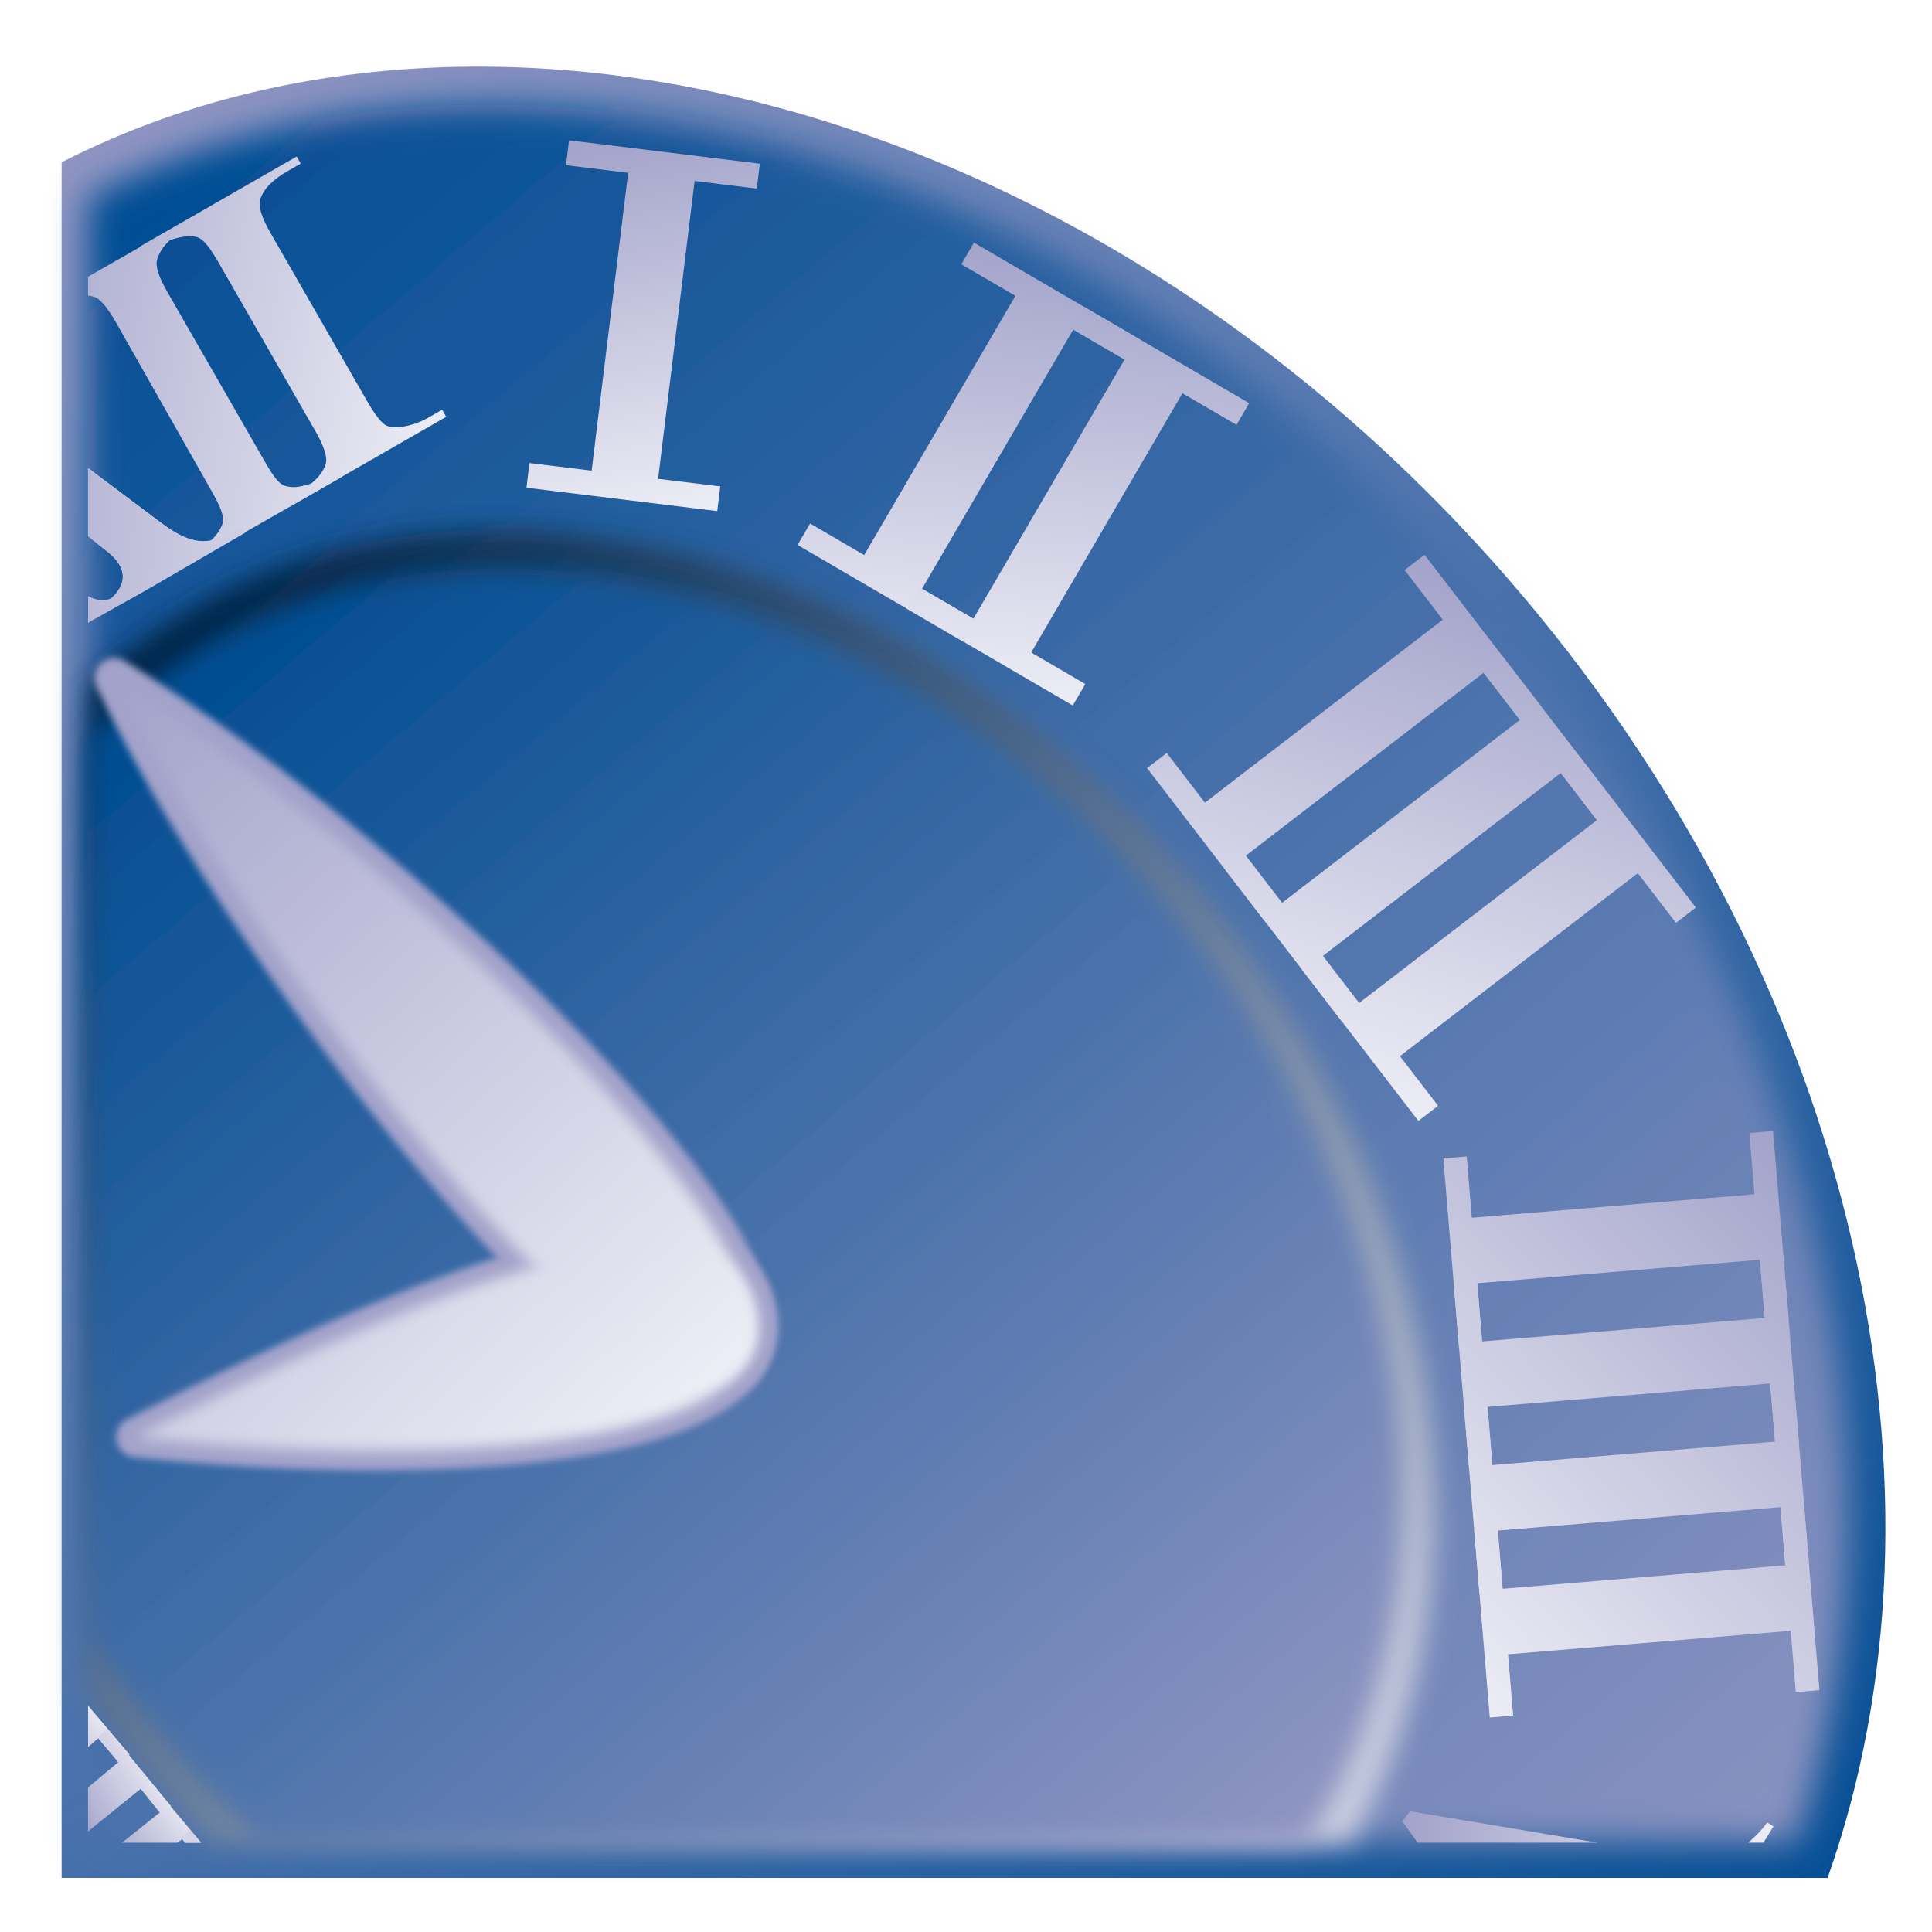
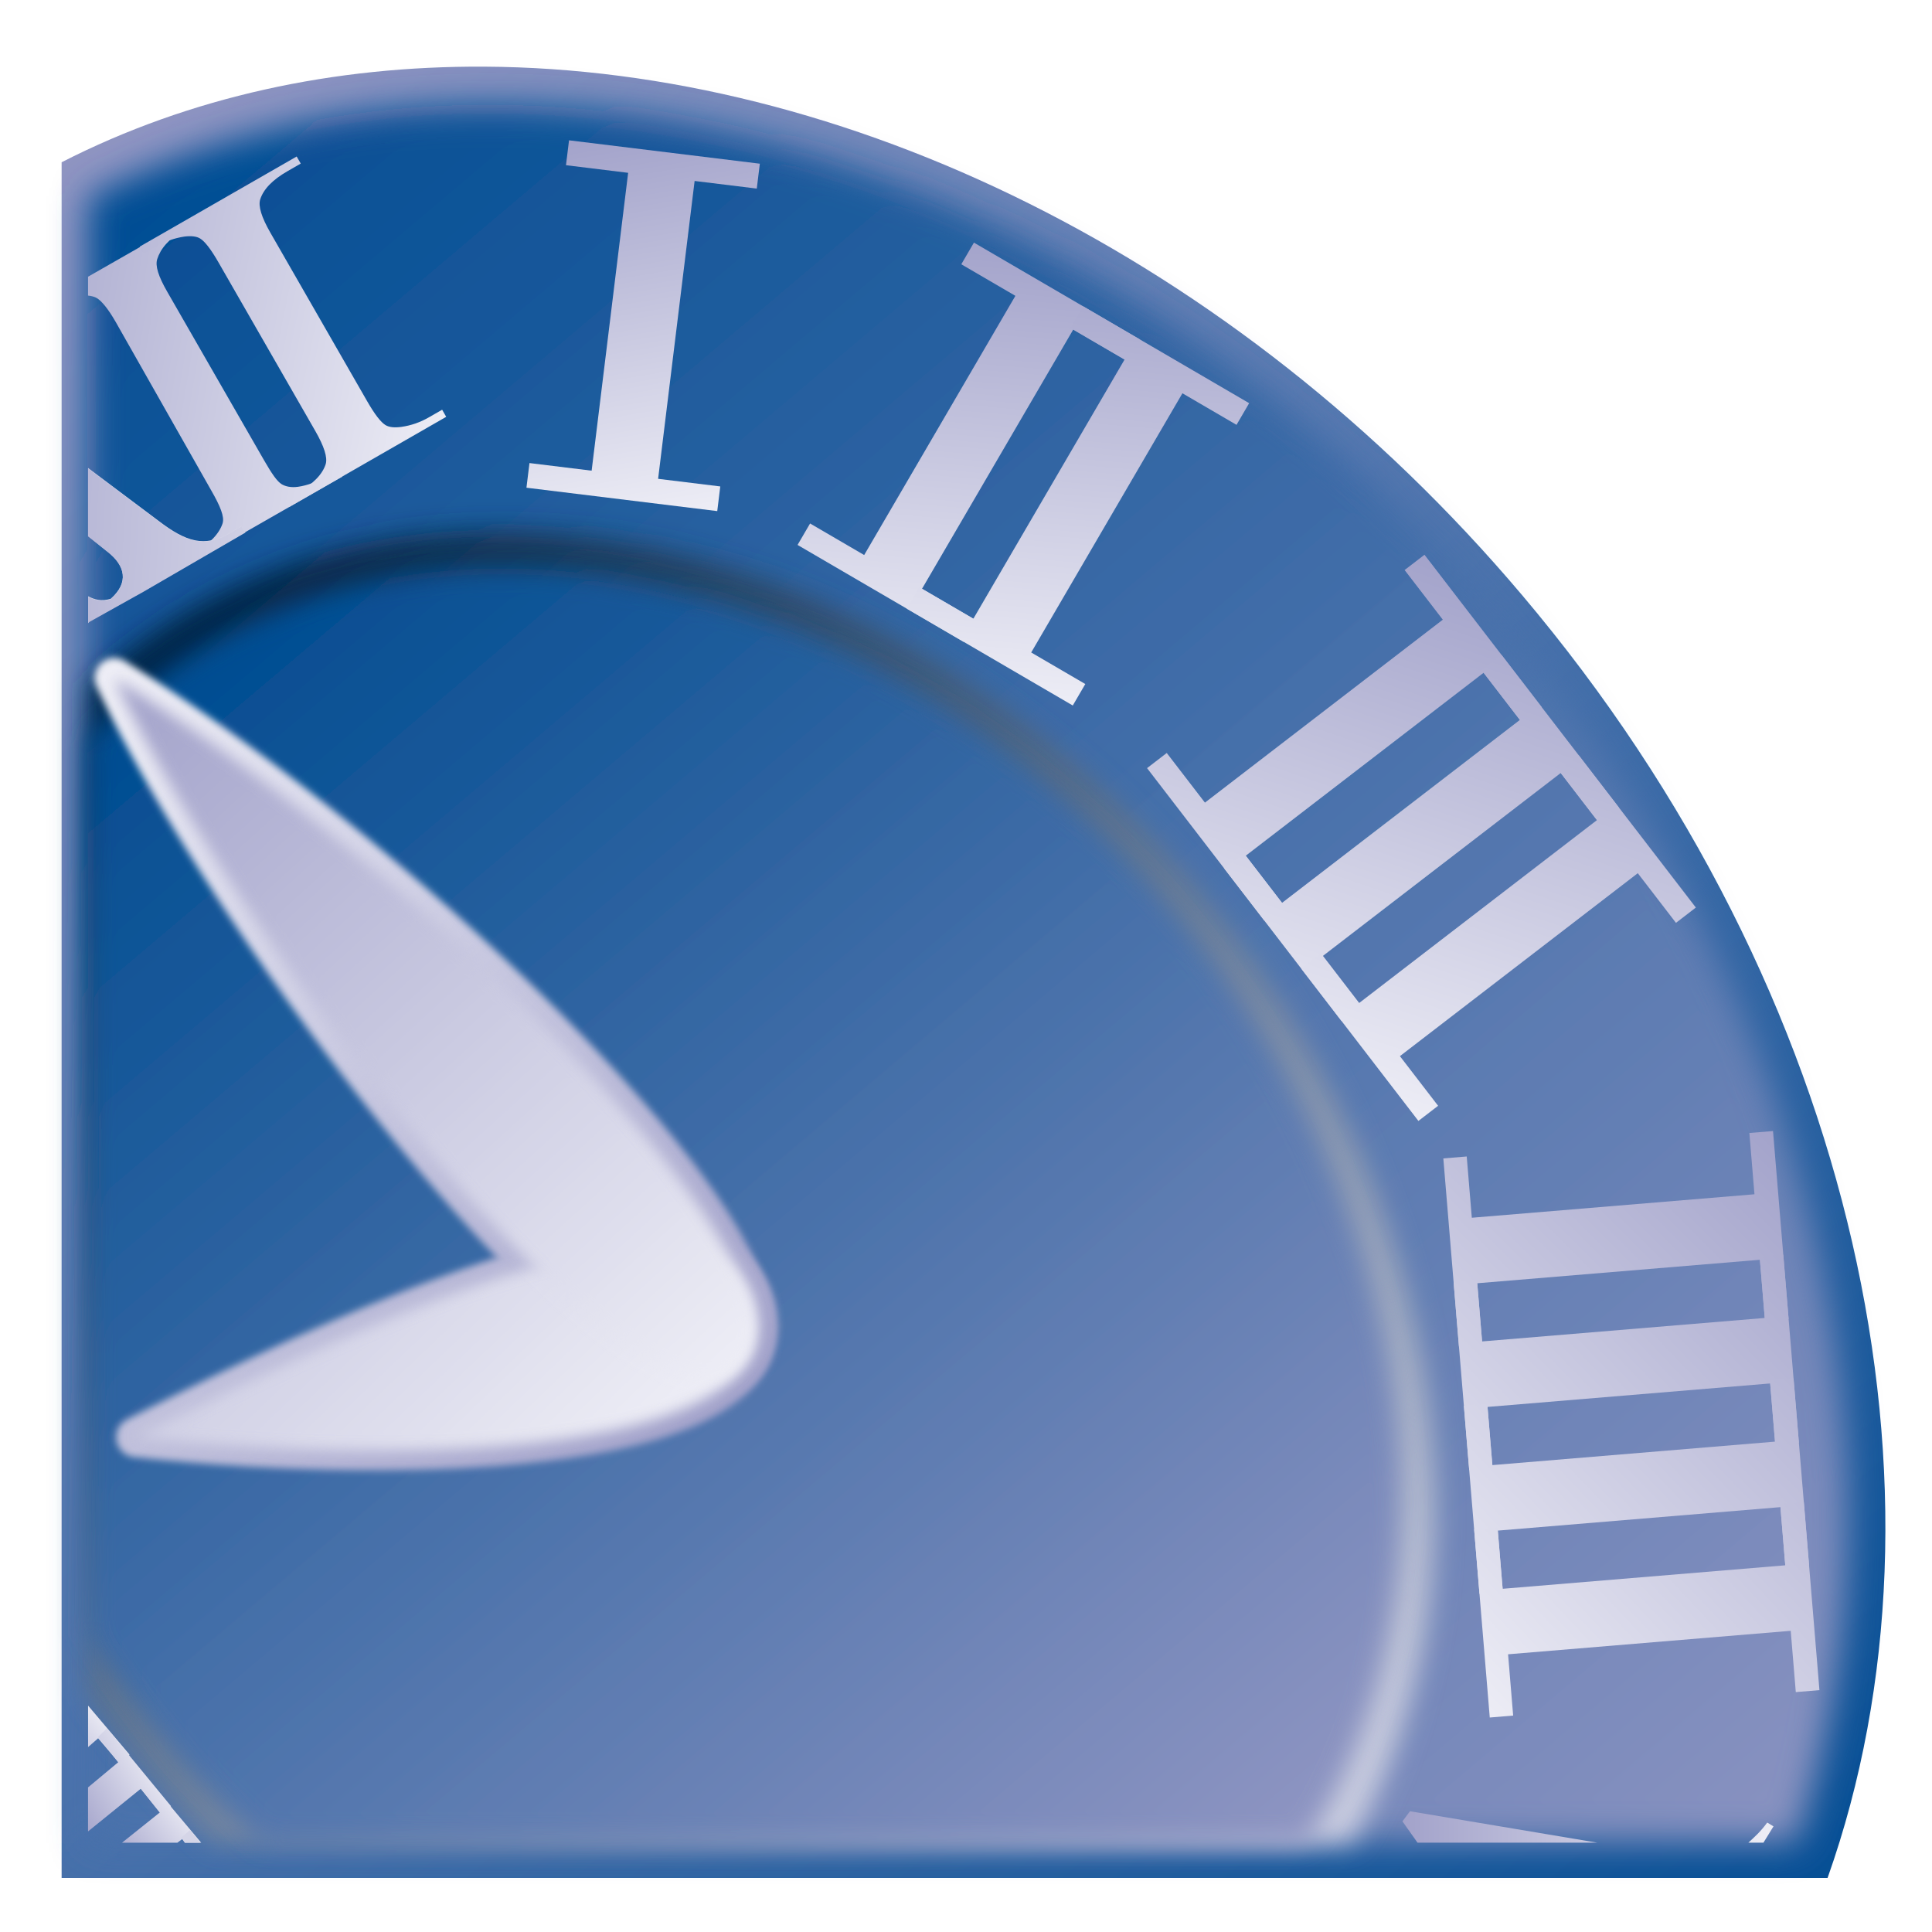
<svg xmlns="http://www.w3.org/2000/svg" xmlns:ns1="http://www.openswatchbook.org/uri/2009/osb" xmlns:xlink="http://www.w3.org/1999/xlink" width="48" height="48" id="svg2" version="1.1">
  <defs id="defs4">
    <linearGradient id="linearGradient5129">
      <stop style="stop-color:#a2a2ca;stop-opacity:1;" offset="0" id="stop5131" />
      <stop style="stop-color:#eeeef6;stop-opacity:1;" offset="1" id="stop5133" />
    </linearGradient>
    <linearGradient id="linearGradient3824" ns1:paint="solid">
      <stop style="stop-color:#000000;stop-opacity:1;" offset="0" id="stop3826" />
    </linearGradient>
    <linearGradient id="linearGradient3273">
      <stop id="stop3275" offset="0" style="stop-color:#002447;stop-opacity:1;" />
      <stop id="stop3277" offset="1" style="stop-color:#d1d3e6;stop-opacity:1;" />
    </linearGradient>
    <linearGradient id="linearGradient3261">
      <stop style="stop-color:#004c91;stop-opacity:1;" offset="0" id="stop3263" />
      <stop style="stop-color:#9196c3;stop-opacity:1;" offset="1" id="stop3265" />
    </linearGradient>
    <linearGradient id="linearGradient3255">
      <stop id="stop3257" offset="0" style="stop-color:#9196c3;stop-opacity:1;" />
      <stop id="stop3259" offset="1" style="stop-color:#004c93;stop-opacity:1;" />
    </linearGradient>
    <linearGradient id="linearGradient3243">
      <stop style="stop-color:#004c93;stop-opacity:1;" offset="0" id="stop3245" />
      <stop style="stop-color:#9196c3;stop-opacity:1;" offset="1" id="stop3247" />
    </linearGradient>
    <linearGradient xlink:href="#linearGradient3255" id="linearGradient4186" gradientUnits="userSpaceOnUse" gradientTransform="matrix(0.5968745,0.705546,-0.705546,0.5968745,29.79525,4.8951)" x1="-21.031" y1="27.771" x2="48.566" y2="27.771" />
    <linearGradient xlink:href="#linearGradient3243" id="linearGradient4209" gradientUnits="userSpaceOnUse" gradientTransform="matrix(0.5771413,0.68222,-0.68222,0.5771413,29.41914,5.7642)" x1="-21.031" y1="27.771" x2="48.566" y2="27.771" />
    <linearGradient xlink:href="#linearGradient3261" id="linearGradient4214" gradientUnits="userSpaceOnUse" gradientTransform="matrix(0.3811476,0.4505421,-0.4505421,0.3811476,23.89633,16.184)" x1="-21.031" y1="27.771" x2="48.566" y2="27.771" />
    <linearGradient xlink:href="#linearGradient3273" id="linearGradient4217" gradientUnits="userSpaceOnUse" gradientTransform="matrix(0.3996964,0.472468,-0.472468,0.3996964,24.24986,15.3669)" x1="-21.031" y1="27.771" x2="48.566" y2="27.771" />
    <linearGradient y2="27.771" x2="48.566" y1="27.771" x1="-21.031" gradientUnits="userSpaceOnUse" id="linearGradient3271" xlink:href="#linearGradient3261-6" />
    <linearGradient gradientUnits="userSpaceOnUse" y2="27.771" x2="48.566" y1="27.771" x1="-21.031" id="linearGradient3267" xlink:href="#linearGradient3273-9" />
    <linearGradient y2="27.771" x2="48.566" y1="27.771" x1="-21.031" gradientUnits="userSpaceOnUse" id="linearGradient3253" xlink:href="#linearGradient3255-8" />
    <linearGradient gradientUnits="userSpaceOnUse" y2="27.771" x2="48.566" y1="27.771" x1="-21.031" id="linearGradient3249" xlink:href="#linearGradient3243-0" />
    <linearGradient id="linearGradient3243-0">
      <stop id="stop3245-5" offset="0" style="stop-color:#004c93;stop-opacity:1;" />
      <stop id="stop3247-3" offset="1" style="stop-color:#9196c3;stop-opacity:1;" />
    </linearGradient>
    <linearGradient id="linearGradient3255-8">
      <stop style="stop-color:#9196c3;stop-opacity:1;" offset="0" id="stop3257-9" />
      <stop style="stop-color:#004c93;stop-opacity:1;" offset="1" id="stop3259-2" />
    </linearGradient>
    <linearGradient id="linearGradient3261-6">
      <stop id="stop3263-4" offset="0" style="stop-color:#004c91;stop-opacity:1;" />
      <stop id="stop3265-0" offset="1" style="stop-color:#9196c3;stop-opacity:1;" />
    </linearGradient>
    <linearGradient id="linearGradient3273-9">
      <stop style="stop-color:#002447;stop-opacity:1;" offset="0" id="stop3275-3" />
      <stop style="stop-color:#d1d3e6;stop-opacity:1;" offset="1" id="stop3277-7" />
    </linearGradient>
    <linearGradient ns1:paint="solid" id="linearGradient3824-0">
      <stop id="stop3826-1" offset="0" style="stop-color:#000000;stop-opacity:1;" />
    </linearGradient>
    <linearGradient xlink:href="#linearGradient5129" id="linearGradient5135" x1="2.574" y1="1021.173" x2="18.433" y2="1038.571" gradientUnits="userSpaceOnUse" />
    <linearGradient xlink:href="#linearGradient5129" id="linearGradient5137" x1="2.471" y1="1021.092" x2="18.725" y2="1038.133" gradientUnits="userSpaceOnUse" />
    <linearGradient xlink:href="#linearGradient5129" id="linearGradient5139" x1="-1.649" y1="1014.264" x2="11.447" y2="1015.067" gradientUnits="userSpaceOnUse" />
    <linearGradient xlink:href="#linearGradient5129" id="linearGradient5141" x1="-1.024" y1="8.38" x2="11.177" y2="10.433" gradientUnits="userSpaceOnUse" />
    <linearGradient xlink:href="#linearGradient5129" id="linearGradient5143" x1="-0.898" y1="1012.336" x2="11.265" y2="1014.835" gradientUnits="userSpaceOnUse" />
    <linearGradient xlink:href="#linearGradient5129" id="linearGradient5145" x1="114.984" y1="1184.338" x2="119.311" y2="1194.734" gradientUnits="userSpaceOnUse" />
    <linearGradient xlink:href="#linearGradient5129" id="linearGradient5147" x1="446.654" y1="1020.445" x2="453.584" y2="1030.803" gradientUnits="userSpaceOnUse" />
    <linearGradient xlink:href="#linearGradient5129" id="linearGradient5149" x1="446.746" y1="1020.582" x2="453.714" y2="1031.032" gradientUnits="userSpaceOnUse" />
    <linearGradient xlink:href="#linearGradient5129" id="linearGradient5151" x1="698.476" y1="702.873" x2="708.132" y2="713.234" gradientUnits="userSpaceOnUse" />
    <linearGradient xlink:href="#linearGradient5129" id="linearGradient5153" x1="698.432" y1="702.764" x2="708.088" y2="713.125" gradientUnits="userSpaceOnUse" />
    <linearGradient xlink:href="#linearGradient5129" id="linearGradient5155" x1="698.356" y1="702.887" x2="708.177" y2="713.293" gradientUnits="userSpaceOnUse" />
    <linearGradient xlink:href="#linearGradient5129" id="linearGradient5157" x1="853.973" y1="50.285" x2="866.038" y2="60.044" gradientUnits="userSpaceOnUse" />
    <linearGradient xlink:href="#linearGradient5129" id="linearGradient5159" x1="853.902" y1="50.09" x2="865.942" y2="60.278" gradientUnits="userSpaceOnUse" />
    <linearGradient xlink:href="#linearGradient5129" id="linearGradient5167" x1="854.011" y1="50.197" x2="865.978" y2="60.376" gradientUnits="userSpaceOnUse" />
    <linearGradient xlink:href="#linearGradient5129" id="linearGradient5169" x1="853.939" y1="50.002" x2="866.041" y2="60.414" gradientUnits="userSpaceOnUse" />
    <linearGradient xlink:href="#linearGradient5129" id="linearGradient5171" x1="34.844" y1="45.391" x2="44.062" y2="45.391" gradientUnits="userSpaceOnUse" />
    <linearGradient xlink:href="#linearGradient5129" id="linearGradient5173" x1="2.009" y1="45.557" x2="4.25" y2="44.219" gradientUnits="userSpaceOnUse" />
    <linearGradient xlink:href="#linearGradient5129" id="linearGradient5175" x1="2.149" y1="45.518" x2="3.892" y2="43.998" gradientUnits="userSpaceOnUse" />
    <linearGradient xlink:href="#linearGradient5129" id="linearGradient5177" x1="2.223" y1="45.481" x2="4.057" y2="44.019" gradientUnits="userSpaceOnUse" />
    <filter id="filter5288">
      <feGaussianBlur stdDeviation="0.434" id="feGaussianBlur5290" />
    </filter>
    <filter id="filter5292">
      <feGaussianBlur stdDeviation="0.33" id="feGaussianBlur5294" />
    </filter>
    <filter id="filter5300">
      <feGaussianBlur stdDeviation="0.321" id="feGaussianBlur5302" />
    </filter>
    <filter id="filter3898">
      <feGaussianBlur stdDeviation="0.093" id="feGaussianBlur3900" />
    </filter>
    <filter id="filter3902">
      <feGaussianBlur stdDeviation="0.093" id="feGaussianBlur3904" />
    </filter>
    <filter id="filter3906">
      <feGaussianBlur stdDeviation="0.176" id="feGaussianBlur3908" />
    </filter>
    <filter id="filter3910">
      <feGaussianBlur stdDeviation="0.176" id="feGaussianBlur3912" />
    </filter>
+     <linearGradient xlink:href="#linearGradient5129" id="linearGradient3138" x1="18.273" y1="1038.121" x2="2.657" y2="1020.991" gradientUnits="userSpaceOnUse" />
+     <linearGradient xlink:href="#linearGradient5129" id="linearGradient3140" x1="18.903" y1="1038.487" x2="2.598" y2="1020.822" gradientUnits="userSpaceOnUse" />
  </defs>
  <g id="layer1" transform="translate(0,-1004.362)" style="display:inline">
    <g transform="matrix(1.406251,0,0,0.6652546,1.32632,33.52072)" style="font-size:13.131px;font-style:normal;font-variant:normal;font-weight:normal;font-stretch:normal;line-height:125%;letter-spacing:0px;word-spacing:0px;fill:#004c93;fill-opacity:1;stroke:none;font-family:Palatino Linotype;-inkscape-font-specification:Palatino Linotype" id="text3783-7" />
    <path style="fill:url(#linearGradient4186);fill-opacity:1;stroke:none" d="m 12.031,1.656 c -3.728,-0.02 -7.309,0.744 -10.5,2.375 l 0,42.625 43.875,0 C 48.783,37.13 46.185,24.678 37.812,14.781 30.643,6.306 20.924,1.703 12.031,1.656 z" transform="translate(0,1004.362)" id="path3251" />
    <path style="fill:url(#linearGradient4209);fill-opacity:1;stroke:none;filter:url(#filter5288)" d="M 12.25,2.625 C 8.675,2.606 5.254,3.355 2.188,4.906 l 0,40.875 42.438,0 C 47.706,36.615 45.179,24.759 37.188,15.312 30.255,7.118 20.848,2.671 12.25,2.625 z" transform="translate(0,1004.362)" id="path2989" />
    <path style="fill:url(#linearGradient4217);fill-opacity:1;stroke:none;filter:url(#filter5292)" d="M 12.375,13.188 C 8.802,13.169 5.409,14.255 2.719,16.531 2.539,16.683 2.357,16.841 2.188,17 l 0,25.062 c 0.454,0.642 0.948,1.29 1.469,1.906 0.539,0.638 1.108,1.241 1.688,1.812 l 28.219,0 C 37.355,39.216 35.986,29.488 29.625,21.969 24.824,16.294 18.33,13.219 12.375,13.188 z" transform="translate(0,1004.362)" id="path3005" />
    <path style="fill:url(#linearGradient4214);fill-opacity:1;stroke:none;filter:url(#filter5300)" d="m 12.562,14.125 c -3.407,-0.018 -6.622,0.986 -9.188,3.156 -0.416,0.352 -0.825,0.731 -1.188,1.125 l 0,22.219 c 0.613,0.961 1.298,1.908 2.062,2.812 0.719,0.85 1.491,1.617 2.281,2.344 l 25.906,0 C 36.496,39.526 35.293,29.902 29.031,22.5 24.453,17.088 18.241,14.155 12.562,14.125 z" transform="translate(0,1004.362)" id="path3269" />
    <path id="path4467" d="" />
    <g id="g4084-6" transform="matrix(0.5896712,0.7666829,-0.7666829,0.5896712,753.0412,443.3679)" />
    <g transform="matrix(1.406251,0,0,0.6652546,63.78176,6.78505)" style="font-size:13.131px;font-style:normal;font-variant:normal;font-weight:normal;font-stretch:normal;line-height:125%;letter-spacing:0px;word-spacing:0px;fill:#004c93;fill-opacity:1;stroke:none;font-family:Palatino Linotype;-inkscape-font-specification:Palatino Linotype" id="text3783-7-7" />
    <g id="g4084-6-1" transform="matrix(0.5896712,0.7666829,-0.7666829,0.5896712,815.4966,416.6322)" />
  </g>
  <g id="layer4" style="display:none">
    <g id="g4977" style="font-size:14.147px;font-style:normal;font-variant:normal;font-weight:normal;font-stretch:normal;line-height:125%;letter-spacing:0px;word-spacing:0px;fill:#a2a2ca;fill-opacity:1;stroke:none;display:inline;font-family:Serif;-inkscape-font-specification:Serif" transform="matrix(0.7230364,0.9400825,-0.6683668,0.5140544,0,-1004.362)">
      <path style="fill:#a2a2ca;fill-opacity:1" id="path5023" d="m 701.25,702.375 a 0.5,0.5 0 0 0 -0.406,0.5 l 0,0.75 a 0.5,0.5 0 0 0 0.5,0.5 l 0.812,0 0,7.844 -0.812,0 a 0.5,0.5 0 0 0 -0.5,0.5 l 0,0.719 a 0.5,0.5 0 0 0 0.5,0.5 l 4.031,0 a 0.5,0.5 0 0 0 0.5,-0.5 l 0,-0.719 a 0.5,0.5 0 0 0 -0.5,-0.5 l -0.812,0 0,-7.844 0.812,0 a 0.5,0.5 0 0 0 0.5,-0.5 l 0,-0.75 a 0.5,0.5 0 0 0 -0.5,-0.5 l -4.031,0 a 0.5,0.5 0 0 0 -0.094,0 z" />
    </g>
    <g id="g4973" style="font-size:14.147px;font-style:normal;font-variant:normal;font-weight:normal;font-stretch:normal;line-height:125%;letter-spacing:0px;word-spacing:0px;fill:#a2a2ca;fill-opacity:1;stroke:none;display:inline;font-family:Serif;-inkscape-font-specification:Serif" transform="matrix(0.7230364,0.9400825,-0.6683668,0.5140544,0,-1004.362)">
      <path style="fill:#a2a2ca;fill-opacity:1" id="path5021" d="m 698.594,702.375 a 0.5,0.5 0 0 0 -0.406,0.5 l 0,0.75 a 0.5,0.5 0 0 0 0.5,0.5 l 0.812,0 0,7.844 -0.812,0 a 0.5,0.5 0 0 0 -0.5,0.5 l 0,0.719 a 0.5,0.5 0 0 0 0.5,0.5 l 4.031,0 a 0.5,0.5 0 0 0 0.5,-0.5 l 0,-0.719 a 0.5,0.5 0 0 0 -0.5,-0.5 l -0.812,0 0,-7.844 0.812,0 a 0.5,0.5 0 0 0 0.5,-0.5 l 0,-0.75 a 0.5,0.5 0 0 0 -0.5,-0.5 l -4.031,0 a 0.5,0.5 0 0 0 -0.094,0 z" />
    </g>
    <g id="g4993" style="font-size:14.147px;font-style:normal;font-variant:normal;font-weight:normal;font-stretch:normal;line-height:125%;letter-spacing:0px;word-spacing:0px;fill:#a2a2ca;fill-opacity:1;stroke:none;display:inline;font-family:Serif;-inkscape-font-specification:Serif" transform="matrix(1.177167,0.1442701,-0.1025711,0.8369261,0,-1004.362)">
      <path style="fill:#a2a2ca;fill-opacity:1" id="path5015" d="m 115.125,1183.875 a 0.5,0.5 0 0 0 -0.406,0.5 l 0,0.719 a 0.5,0.5 0 0 0 0.5,0.5 l 0.812,0 0,7.844 -0.812,0 a 0.5,0.5 0 0 0 -0.5,0.5 l 0,0.75 a 0.5,0.5 0 0 0 0.5,0.5 l 4.031,0 a 0.5,0.5 0 0 0 0.5,-0.5 l 0,-0.75 a 0.5,0.5 0 0 0 -0.5,-0.5 l -0.812,0 0,-7.844 0.812,0 a 0.5,0.5 0 0 0 0.5,-0.5 l 0,-0.719 a 0.5,0.5 0 0 0 -0.5,-0.5 l -4.031,0 a 0.5,0.5 0 0 0 -0.094,0 z" />
    </g>
    <g id="g4985" style="font-size:14.147px;font-style:normal;font-variant:normal;font-weight:normal;font-stretch:normal;line-height:125%;letter-spacing:0px;word-spacing:0px;fill:#a2a2ca;fill-opacity:1;stroke:none;display:inline;font-family:Serif;-inkscape-font-specification:Serif" transform="matrix(1.024392,0.5976272,-0.4248927,0.7283079,0,-1004.362)">
      <path style="fill:#a2a2ca;fill-opacity:1" id="path5017" d="m 446.844,1020.062 a 0.5,0.5 0 0 0 -0.406,0.5 l 0,0.75 a 0.5,0.5 0 0 0 0.5,0.5 l 0.812,0 0,7.844 -0.812,0 a 0.5,0.5 0 0 0 -0.5,0.5 l 0,0.719 a 0.5,0.5 0 0 0 0.5,0.5 l 4.031,0 a 0.5,0.5 0 0 0 0.5,-0.5 l 0,-0.719 a 0.5,0.5 0 0 0 -0.5,-0.5 l -0.812,0 0,-7.844 0.812,0 a 0.5,0.5 0 0 0 0.5,-0.5 l 0,-0.75 a 0.5,0.5 0 0 0 -0.5,-0.5 l -4.031,0 a 0.5,0.5 0 0 0 -0.094,0 z" />
    </g>
    <path transform="translate(0,-1004.362)" d="m 2.125,1015.5 a 0.5,0.5 0 0 0 -0.438,0.5 l 0,1.688 a 0.5,0.5 0 0 0 0.188,0.375 l 0.469,0.375 a 0.5,0.5 0 0 0 0,0.031 c 0.167,0.128 0.217,0.204 0.219,0.219 5.887e-4,0.01 -0.058,0.048 -0.062,0.062 -0.021,-0 -0.049,0.024 -0.094,0 a 0.5,0.5 0 0 0 -0.719,0.438 l 0,0.656 a 0.5,0.5 0 0 0 0.781,0.406 0.5,0.5 0 0 0 0.062,-0.031 l 1.281,-0.719 2.531,-1.469 a 0.5,0.5 0 0 0 0.188,-0.687 L 6.438,1017.188 A 0.5,0.5 0 0 0 5.75,1017 l -0.312,0.188 c -0.233,0.134 -0.347,0.156 -0.5,0.125 -0.153,-0.031 -0.368,-0.162 -0.688,-0.406 L 2.5,1015.594 A 0.5,0.5 0 0 0 2.125,1015.5 z" id="path4949" style="font-size:15.832px;font-style:normal;font-variant:normal;font-weight:normal;font-stretch:normal;line-height:125%;letter-spacing:0px;word-spacing:0px;fill:#a2a2ca;fill-opacity:1;stroke:none;display:inline;font-family:Serif;-inkscape-font-specification:Serif" xlink:href="#path4019-6" />
    <path style="font-size:15.832px;font-style:normal;font-variant:normal;font-weight:normal;font-stretch:normal;line-height:125%;letter-spacing:0px;word-spacing:0px;fill:#a2a2ca;fill-opacity:1;stroke:none;display:inline;font-family:Serif;-inkscape-font-specification:Serif" id="path5011" d="M 4.719,4.875 A 0.5,0.5 0 0 0 4.562,4.938 l -2.625,1.5 a 0.5,0.5 0 0 0 -0.25,0.438 l 0,0.469 a 0.5,0.5 0 0 0 0.469,0.5 C 2.104,7.812 2.269,7.956 2.438,8.25 l 2.375,4.188 c 0.105,0.182 0.188,0.321 0.219,0.406 -0.032,0.084 -0.14,0.267 -0.438,0.438 L 4.25,13.469 a 0.5,0.5 0 0 0 -0.125,0.75 L 4.25,14.375 A 0.5,0.5 0 0 0 4.875,14.5 L 8.75,12.281 A 0.5,0.5 0 0 0 8.938,11.625 L 8.844,11.438 a 0.5,0.5 0 0 0 -0.688,-0.219 l -0.312,0.188 c -0.171,0.098 -0.344,0.165 -0.5,0.188 -0.078,0.011 -0.12,-0.016 -0.094,0 C 7.336,11.646 7.181,11.502 7,11.188 L 4.594,7 C 4.393,6.65 4.413,6.476 4.375,6.594 4.411,6.482 4.52,6.324 4.812,6.156 l 0.344,-0.188 a 0.5,0.5 0 0 0 0.188,-0.688 L 5.25,5.125 A 0.5,0.5 0 0 0 4.719,4.875 z" />
    <g id="g4957" style="font-size:13.627px;font-style:normal;font-variant:normal;font-weight:normal;font-stretch:normal;line-height:125%;letter-spacing:0px;word-spacing:0px;fill:#a2a2ca;fill-opacity:1;stroke:none;display:inline;font-family:Serif;-inkscape-font-specification:Serif" transform="matrix(0.1000382,1.20454,-0.8245055,0.06847596,0,-1004.362)">
      <path style="fill:#a2a2ca;fill-opacity:1" id="path5029" d="m 854.188,49.719 a 0.5,0.5 0 0 0 -0.406,0.5 l 0,0.719 a 0.5,0.5 0 0 0 0.5,0.5 l 0.781,0 0,7.531 -0.781,0 a 0.5,0.5 0 0 0 -0.5,0.5 l 0,0.688 a 0.5,0.5 0 0 0 0.5,0.5 l 3.875,0 a 0.5,0.5 0 0 0 0.5,-0.5 l 0,-0.688 a 0.5,0.5 0 0 0 -0.5,-0.5 l -0.75,0 0,-7.531 0.75,0 a 0.5,0.5 0 0 0 0.5,-0.5 l 0,-0.719 a 0.5,0.5 0 0 0 -0.5,-0.5 l -3.875,0 a 0.5,0.5 0 0 0 -0.094,0 z" />
    </g>
    <g id="g4981" style="font-size:14.147px;font-style:normal;font-variant:normal;font-weight:normal;font-stretch:normal;line-height:125%;letter-spacing:0px;word-spacing:0px;fill:#a2a2ca;fill-opacity:1;stroke:none;display:inline;font-family:Serif;-inkscape-font-specification:Serif" transform="matrix(0.7230364,0.9400825,-0.6683668,0.5140544,0,-1004.362)">
      <path style="fill:#a2a2ca;fill-opacity:1" id="path5025" d="m 703.875,702.375 a 0.5,0.5 0 0 0 -0.406,0.5 l 0,0.75 a 0.5,0.5 0 0 0 0.5,0.5 l 0.812,0 0,7.844 -0.812,0 a 0.5,0.5 0 0 0 -0.5,0.5 l 0,0.719 a 0.5,0.5 0 0 0 0.5,0.5 l 4.031,0 a 0.5,0.5 0 0 0 0.5,-0.5 l 0,-0.719 a 0.5,0.5 0 0 0 -0.5,-0.5 l -0.812,0 0,-7.844 0.812,0 a 0.5,0.5 0 0 0 0.5,-0.5 l 0,-0.75 a 0.5,0.5 0 0 0 -0.5,-0.5 l -4.031,0 a 0.5,0.5 0 0 0 -0.094,0 z" />
    </g>
    <g id="g4965" style="font-size:13.627px;font-style:normal;font-variant:normal;font-weight:normal;font-stretch:normal;line-height:125%;letter-spacing:0px;word-spacing:0px;fill:#a2a2ca;fill-opacity:1;stroke:none;display:inline;font-family:Serif;-inkscape-font-specification:Serif" transform="matrix(0.1000382,1.20454,-0.8245055,0.06847596,0,-1004.362)">
      <path style="fill:#a2a2ca;fill-opacity:1" id="path5031" d="m 859.281,49.719 a 0.5,0.5 0 0 0 -0.406,0.5 l 0,0.719 a 0.5,0.5 0 0 0 0.5,0.5 l 0.781,0 0,7.531 -0.781,0 a 0.5,0.5 0 0 0 -0.5,0.5 l 0,0.688 a 0.5,0.5 0 0 0 0.5,0.5 l 3.906,0 a 0.5,0.5 0 0 0 0.5,-0.5 l 0,-0.688 a 0.5,0.5 0 0 0 -0.5,-0.5 l -0.781,0 0,-7.531 0.781,0 a 0.5,0.5 0 0 0 0.5,-0.5 l 0,-0.719 a 0.5,0.5 0 0 0 -0.5,-0.5 l -3.906,0 a 0.5,0.5 0 0 0 -0.094,0 z" />
    </g>
    <g id="g4997" style="font-size:7.198px;font-style:normal;font-variant:normal;font-weight:normal;font-stretch:normal;line-height:125%;letter-spacing:0px;word-spacing:0px;fill:#a2a2ca;fill-opacity:1;stroke:none;display:inline;font-family:Serif;-inkscape-font-specification:Serif" transform="matrix(0.766502,0.9345582,-0.6397034,0.5246691,0,-1004.362)">
      <path style="fill:#a2a2ca;fill-opacity:1" id="path5047" d="m 2.062,41.875 a 0.5,0.5 0 0 0 -0.375,0.5 l 0,1.031 A 0.5,0.5 0 0 0 2.375,43.875 l 0.031,0 0.188,0.25 a 0.5,0.5 0 0 0 0.719,0.062 l 0.25,-0.219 a 0.5,0.5 0 0 0 0.031,-0.688 L 2.562,42.062 a 0.5,0.5 0 0 0 -0.5,-0.188 z" transform="matrix(0.5246691,-0.9345582,0.6397034,0.766502,642.494,769.8456)" />
    </g>
    <path style="font-size:7.198px;font-style:normal;font-variant:normal;font-weight:normal;font-stretch:normal;line-height:125%;letter-spacing:0px;word-spacing:0px;fill:#a2a2ca;fill-opacity:1;stroke:none;display:inline;font-family:Serif;-inkscape-font-specification:Serif" id="path5043" d="m 3.562,43.719 a 0.5,0.5 0 0 0 -0.188,0.125 l -0.219,0.188 a 0.5,0.5 0 0 0 -0.062,0.688 l 0.188,0.25 -0.562,0.438 a 0.5,0.5 0 0 0 0.312,0.875 l 1.375,0 a 0.5,0.5 0 0 0 0.062,0 0.5,0.5 0 0 0 0.031,0 0.5,0.5 0 0 0 0.094,0 l 0.406,0 a 0.5,0.5 0 0 0 0.375,-0.812 l -1.312,-1.562 a 0.5,0.5 0 0 0 -0.5,-0.188 z" />
    <g id="g4989" style="font-size:14.147px;font-style:normal;font-variant:normal;font-weight:normal;font-stretch:normal;line-height:125%;letter-spacing:0px;word-spacing:0px;fill:#a2a2ca;fill-opacity:1;stroke:none;display:inline;font-family:Serif;-inkscape-font-specification:Serif" transform="matrix(1.024392,0.5976272,-0.4248927,0.7283079,0,-1004.362)">
      <path style="fill:#a2a2ca;fill-opacity:1" id="path5019" d="m 449.5,1020.062 a 0.5,0.5 0 0 0 -0.406,0.5 l 0,0.75 a 0.5,0.5 0 0 0 0.5,0.5 l 0.812,0 0,7.844 -0.812,0 a 0.5,0.5 0 0 0 -0.5,0.5 l 0,0.719 a 0.5,0.5 0 0 0 0.5,0.5 l 4,0 a 0.5,0.5 0 0 0 0.5,-0.5 l 0,-0.719 a 0.5,0.5 0 0 0 -0.5,-0.5 l -0.812,0 0,-7.844 0.812,0 a 0.5,0.5 0 0 0 0.5,-0.5 l 0,-0.75 a 0.5,0.5 0 0 0 -0.5,-0.5 l -4,0 a 0.5,0.5 0 0 0 -0.094,0 z" />
    </g>
    <g id="g5001" style="font-size:7.198px;font-style:normal;font-variant:normal;font-weight:normal;font-stretch:normal;line-height:125%;letter-spacing:0px;word-spacing:0px;fill:#a2a2ca;fill-opacity:1;stroke:none;display:inline;font-family:Serif;-inkscape-font-specification:Serif" transform="matrix(0.766502,0.9345582,-0.6397034,0.5246691,0,-1004.362)">
      <path style="fill:#a2a2ca;fill-opacity:1" id="path5045" d="m 2.562,42.438 a 0.5,0.5 0 0 0 -0.25,0.156 L 2.094,42.812 A 0.5,0.5 0 0 0 2.062,43.469 l 0.188,0.25 -0.375,0.312 a 0.5,0.5 0 0 0 -0.188,0.375 l 0,1.094 A 0.5,0.5 0 0 0 2.5,45.875 l 0.938,-0.75 0.188,0.25 a 0.5,0.5 0 0 0 0.688,0.094 l 0.25,-0.188 A 0.5,0.5 0 0 0 4.625,44.562 L 3.031,42.625 A 0.5,0.5 0 0 0 2.562,42.438 z" transform="matrix(0.5246691,-0.9345582,0.6397034,0.766502,642.494,769.8456)" />
    </g>
    <path transform="translate(0,-1004.362)" style="font-size:15.832px;font-style:normal;font-variant:normal;font-weight:normal;font-stretch:normal;line-height:125%;letter-spacing:0px;word-spacing:0px;fill:#a2a2ca;fill-opacity:1;stroke:none;display:inline;font-family:Serif;-inkscape-font-specification:Serif" id="path5013" d="m 7.281,1007.75 a 0.5,0.5 0 0 0 -0.156,0.062 l -3.906,2.25 a 0.5,0.5 0 0 0 -0.188,0.688 l 0.094,0.156 a 0.5,0.5 0 0 0 0.688,0.188 l 0.344,-0.188 c 0.139,-0.08 0.29,-0.124 0.5,-0.156 0.145,-0.019 0.131,0.01 0.062,-0.031 -0.052,-0.031 0.112,0.112 0.281,0.406 l 2.406,4.188 c 0.193,0.336 0.18,0.568 0.219,0.438 -0.022,0.069 -0.143,0.219 -0.469,0.406 l -0.312,0.188 A 0.5,0.5 0 0 0 6.656,1017 l 0.094,0.188 a 0.5,0.5 0 0 0 0.688,0.219 l 3.906,-2.25 a 0.5,0.5 0 0 0 0.188,-0.656 l -0.094,-0.188 a 0.5,0.5 0 0 0 -0.688,-0.219 l -0.344,0.187 c -0.171,0.098 -0.344,0.165 -0.5,0.188 -0.143,0.02 -0.118,-0 -0.062,0.031 0.108,0.065 -0.106,-0.132 -0.281,-0.438 l -2.406,-4.156 c -0.195,-0.34 -0.175,-0.572 -0.219,-0.437 0.021,-0.065 0.148,-0.222 0.469,-0.406 l 0.312,-0.188 a 0.5,0.5 0 0 0 0.188,-0.656 L 7.812,1008.031 A 0.5,0.5 0 0 0 7.281,1007.75 z" />
    <path style="font-size:15.583px;font-style:normal;font-variant:normal;font-weight:normal;font-stretch:normal;line-height:125%;letter-spacing:0px;word-spacing:0px;fill:#a2a2ca;fill-opacity:1;stroke:none;display:inline;font-family:Serif;-inkscape-font-specification:Serif" id="path5035" d="M 34.906,44.5 A 0.5,0.5 0 0 0 34.625,44.688 l -0.188,0.25 a 0.5,0.5 0 0 0 0,0.594 l 0.375,0.531 a 0.5,0.5 0 0 0 0.406,0.219 l 4.469,0 a 0.502,0.502 0 0 0 0.094,-1 L 35.125,44.5 a 0.5,0.5 0 0 0 -0.219,0 z m 8.906,0.281 A 0.5,0.5 0 0 0 43.5,45 c -0.131,0.18 -0.259,0.27 -0.406,0.406 a 0.5,0.5 0 0 0 0.344,0.875 l 0.375,0 a 0.5,0.5 0 0 0 0.438,-0.25 L 44.5,45.625 a 0.5,0.5 0 0 0 -0.188,-0.688 l -0.156,-0.094 a 0.5,0.5 0 0 0 -0.344,-0.062 z" />
    <g id="g4969" style="font-size:13.627px;font-style:normal;font-variant:normal;font-weight:normal;font-stretch:normal;line-height:125%;letter-spacing:0px;word-spacing:0px;fill:#a2a2ca;fill-opacity:1;stroke:none;display:inline;font-family:Serif;-inkscape-font-specification:Serif" transform="matrix(0.1000382,1.20454,-0.8245055,0.06847596,0,-1004.362)">
      <path style="fill:#a2a2ca;fill-opacity:1" id="path5033" d="m 861.844,49.719 a 0.5,0.5 0 0 0 -0.406,0.5 l 0,0.719 a 0.5,0.5 0 0 0 0.5,0.5 l 0.781,0 0,7.531 -0.781,0 a 0.5,0.5 0 0 0 -0.5,0.5 l 0,0.688 a 0.5,0.5 0 0 0 0.5,0.5 l 3.875,0 a 0.5,0.5 0 0 0 0.5,-0.5 l 0,-0.688 a 0.5,0.5 0 0 0 -0.5,-0.5 l -0.75,0 0,-7.531 0.75,0 a 0.5,0.5 0 0 0 0.5,-0.5 l 0,-0.719 a 0.5,0.5 0 0 0 -0.5,-0.5 l -3.875,0 a 0.5,0.5 0 0 0 -0.094,0 z" />
    </g>
    <g id="g4961" style="font-size:13.627px;font-style:normal;font-variant:normal;font-weight:normal;font-stretch:normal;line-height:125%;letter-spacing:0px;word-spacing:0px;fill:#a2a2ca;fill-opacity:1;stroke:none;display:inline;font-family:Serif;-inkscape-font-specification:Serif" transform="matrix(0.1000382,1.20454,-0.8245055,0.06847596,0,-1004.362)">
      <path style="fill:#a2a2ca;fill-opacity:1" id="path5027" d="m 856.75,49.719 a 0.5,0.5 0 0 0 -0.406,0.5 l 0,0.719 a 0.5,0.5 0 0 0 0.5,0.5 l 0.75,0 0,7.531 -0.75,0 a 0.5,0.5 0 0 0 -0.5,0.5 l 0,0.688 a 0.5,0.5 0 0 0 0.5,0.5 l 3.875,0 a 0.5,0.5 0 0 0 0.5,-0.5 l 0,-0.688 a 0.5,0.5 0 0 0 -0.5,-0.5 l -0.781,0 0,-7.531 0.781,0 a 0.5,0.5 0 0 0 0.5,-0.5 l 0,-0.719 a 0.5,0.5 0 0 0 -0.5,-0.5 l -3.875,0 a 0.5,0.5 0 0 0 -0.094,0 z" />
    </g>
    <g id="g5007" style="font-size:7.198px;font-style:normal;font-variant:normal;font-weight:normal;font-stretch:normal;line-height:125%;letter-spacing:0px;word-spacing:0px;fill:#a2a2ca;fill-opacity:1;stroke:none;display:inline;font-family:Serif;-inkscape-font-specification:Serif" transform="matrix(0.766502,0.9345582,-0.6397034,0.5246691,0,-1004.362)">
      <path style="fill:#a2a2ca;fill-opacity:1" id="path5041" d="m 4.625,44.969 a 0.5,0.5 0 0 0 -0.219,0.125 l -0.219,0.188 a 0.5,0.5 0 0 0 -0.094,0.688 l 0.094,0.125 a 0.5,0.5 0 0 0 0.406,0.188 l 0.375,0 a 0.5,0.5 0 0 0 0.375,-0.812 l -0.25,-0.312 A 0.5,0.5 0 0 0 4.625,44.969 z" transform="matrix(0.5246691,-0.9345582,0.6397034,0.766502,642.494,769.8456)" />
    </g>
  </g>
  <g id="layer2" style="display:inline">
    <path style="font-size:15.832px;font-style:normal;font-variant:normal;font-weight:normal;font-stretch:normal;line-height:125%;letter-spacing:0px;word-spacing:0px;fill:url(#linearGradient5141);fill-opacity:1;stroke:none;display:inline;font-family:Serif;-inkscape-font-specification:Serif;" d="m 4.812,5.375 -2.625,1.5 0,0.469 C 2.266,7.35 2.355,7.375 2.406,7.406 2.525,7.478 2.687,7.672 2.875,8 l 2.375,4.188 c 0.223,0.388 0.33,0.649 0.281,0.812 -0.081,0.253 -0.312,0.503 -0.688,0.719 L 4.5,13.906 4.625,14.062 8.5,11.844 l -0.094,-0.188 -0.312,0.188 c -0.215,0.123 -0.451,0.216 -0.688,0.25 C 7.23,12.119 7.09,12.085 7,12.031 6.882,11.96 6.751,11.765 6.562,11.438 L 4.156,7.25 C 3.933,6.862 3.853,6.604 3.906,6.438 3.987,6.184 4.191,5.932 4.562,5.719 L 4.906,5.531 4.812,5.375 z" id="path4019" />
    <path transform="translate(0,-1004.362)" style="font-size:15.832px;font-style:normal;font-variant:normal;font-weight:normal;font-stretch:normal;line-height:125%;letter-spacing:0px;word-spacing:0px;fill:#d5d5e7;fill-opacity:1;stroke:none;display:inline;font-family:Serif;-inkscape-font-specification:Serif;" d="m 2.188,1015.987 0,1.688 0.469,0.375 c 0.465,0.356 0.549,0.786 0.094,1.188 -0.236,0.073 -0.413,0.017 -0.562,-0.062 l 0,0.656 0.031,-0.031 1.344,-0.75 2.531,-1.469 L 6,1017.425 l -0.312,0.188 c -0.606,0.348 -1.059,0.216 -1.75,-0.312 l -1.75,-1.312 z" id="path4019-6" />
    <path transform="translate(0,-1004.362)" d="m 10.985,1014.542 0.101,0.176 -3.899,2.239 -0.101,-0.176 0.322,-0.185 c 0.376,-0.216 0.604,-0.45 0.684,-0.704 0.049,-0.164 -0.038,-0.439 -0.261,-0.827 l -2.4,-4.179 c -0.188,-0.328 -0.341,-0.527 -0.46,-0.599 -0.09,-0.054 -0.221,-0.069 -0.393,-0.047 -0.241,0.037 -0.468,0.117 -0.683,0.24 l -0.322,0.185 -0.101,-0.176 3.899,-2.239 0.101,0.176 -0.329,0.189 c -0.371,0.213 -0.597,0.447 -0.678,0.7 -0.053,0.166 0.031,0.443 0.254,0.831 l 2.4,4.179 c 0.188,0.328 0.341,0.527 0.46,0.599 0.09,0.054 0.224,0.068 0.4,0.043 0.236,-0.034 0.462,-0.113 0.676,-0.236 l 0.329,-0.189 z" id="path4048" style="font-size:15.832px;font-style:normal;font-variant:normal;font-weight:normal;font-stretch:normal;line-height:125%;letter-spacing:0px;word-spacing:0px;fill:url(#linearGradient5143);fill-opacity:1;stroke:none;display:inline;font-family:Serif;-inkscape-font-specification:Serif;" />
    <g transform="matrix(0.1000382,1.20454,-0.8245055,0.06847596,0,-1004.362)" style="font-size:13.627px;font-style:normal;font-variant:normal;font-weight:normal;font-stretch:normal;line-height:125%;letter-spacing:0px;word-spacing:0px;fill:#d5d5e7;fill-opacity:1;stroke:none;display:inline;font-family:Serif;-inkscape-font-specification:Serif;" id="text3940-54">
      <path d="m 856.902,59.455 1.264,0 0,0.705 -3.879,0 0,-0.705 1.264,0 0,-8.517 -1.264,0 0,-0.712 3.879,0 0,0.712 -1.264,0 0,8.517" id="path4086" style="fill:url(#linearGradient5157)" />
    </g>
    <g transform="matrix(0.1000382,1.20454,-0.8245055,0.06847596,0,-1004.362)" style="font-size:13.627px;font-style:normal;font-variant:normal;font-weight:normal;font-stretch:normal;line-height:125%;letter-spacing:0px;word-spacing:0px;fill:#d5d5e7;fill-opacity:1;stroke:none;display:inline;font-family:Serif;-inkscape-font-specification:Serif;" id="text4206">
      <path d="m 859.453,59.455 1.264,0 0,0.705 -3.879,0 0,-0.705 1.264,0 0,-8.517 -1.264,0 0,-0.712 3.879,0 0,0.712 -1.264,0 0,8.517" id="path4089" style="fill:url(#linearGradient5167)" />
    </g>
    <g transform="matrix(0.1000382,1.20454,-0.8245055,0.06847596,0,-1004.362)" style="font-size:13.627px;font-style:normal;font-variant:normal;font-weight:normal;font-stretch:normal;line-height:125%;letter-spacing:0px;word-spacing:0px;fill:#d5d5e7;fill-opacity:1;stroke:none;display:inline;font-family:Serif;-inkscape-font-specification:Serif;" id="text4210">
      <path d="m 862.004,59.455 1.264,0 0,0.705 -3.879,0 0,-0.705 1.264,0 0,-8.517 -1.264,0 0,-0.712 3.879,0 0,0.712 -1.264,0 0,8.517" id="path4092" style="fill:url(#linearGradient5159)" />
    </g>
    <g transform="matrix(0.1000382,1.20454,-0.8245055,0.06847596,0,-1004.362)" style="font-size:13.627px;font-style:normal;font-variant:normal;font-weight:normal;font-stretch:normal;line-height:125%;letter-spacing:0px;word-spacing:0px;fill:#d5d5e7;fill-opacity:1;stroke:none;display:inline;font-family:Serif;-inkscape-font-specification:Serif;" id="text4214">
      <path d="m 864.555,59.455 1.264,0 0,0.705 -3.879,0 0,-0.705 1.264,0 0,-8.517 -1.264,0 0,-0.712 3.879,0 0,0.712 -1.264,0 0,8.517" id="path4095" style="fill:url(#linearGradient5169)" />
    </g>
    <g transform="matrix(0.7230364,0.9400825,-0.6683668,0.5140544,0,-1004.362)" style="font-size:14.147px;font-style:normal;font-variant:normal;font-weight:normal;font-stretch:normal;line-height:125%;letter-spacing:0px;word-spacing:0px;fill:#d5d5e7;fill-opacity:1;stroke:none;display:inline;font-family:Serif;-inkscape-font-specification:Serif;" id="text3940-1">
      <path d="m 701.402,712.466 1.312,0 0,0.732 -4.027,0 0,-0.732 1.312,0 0,-8.842 -1.312,0 0,-0.739 4.027,0 0,0.739 -1.312,0 0,8.842" id="path4110" style="fill:url(#linearGradient5151)" />
    </g>
    <g transform="matrix(0.7230364,0.9400825,-0.6683668,0.5140544,0,-1004.362)" style="font-size:14.147px;font-style:normal;font-variant:normal;font-weight:normal;font-stretch:normal;line-height:125%;letter-spacing:0px;word-spacing:0px;fill:#d5d5e7;fill-opacity:1;stroke:none;display:inline;font-family:Serif;-inkscape-font-specification:Serif;" id="text4076">
      <path d="m 704.051,712.466 1.312,0 0,0.732 -4.027,0 0,-0.732 1.312,0 0,-8.842 -1.312,0 0,-0.739 4.027,0 0,0.739 -1.312,0 0,8.842" id="path4107" style="fill:url(#linearGradient5153)" />
    </g>
    <g transform="matrix(0.7230364,0.9400825,-0.6683668,0.5140544,0,-1004.362)" style="font-size:14.147px;font-style:normal;font-variant:normal;font-weight:normal;font-stretch:normal;line-height:125%;letter-spacing:0px;word-spacing:0px;fill:#d5d5e7;fill-opacity:1;stroke:none;display:inline;font-family:Serif;-inkscape-font-specification:Serif;" id="text4080">
      <path d="m 706.699,712.466 1.312,0 0,0.732 -4.027,0 0,-0.732 1.312,0 0,-8.842 -1.312,0 0,-0.739 4.027,0 0,0.739 -1.312,0 0,8.842" id="path4104" style="fill:url(#linearGradient5155)" />
    </g>
    <g transform="matrix(1.024392,0.5976272,-0.4248927,0.7283079,0,-1004.362)" style="font-size:14.147px;font-style:normal;font-variant:normal;font-weight:normal;font-stretch:normal;line-height:125%;letter-spacing:0px;word-spacing:0px;fill:#d5d5e7;fill-opacity:1;stroke:none;display:inline;font-family:Serif;-inkscape-font-specification:Serif;" id="text3940-1-3">
      <path d="m 449.645,1030.155 1.312,0 0,0.732 -4.027,0 0,-0.732 1.312,0 0,-8.842 -1.312,0 0,-0.739 4.027,0 0,0.739 -1.312,0 0,8.842" id="path4098" style="fill:url(#linearGradient5147)" />
    </g>
    <g transform="matrix(1.024392,0.5976272,-0.4248927,0.7283079,0,-1004.362)" style="font-size:14.147px;font-style:normal;font-variant:normal;font-weight:normal;font-stretch:normal;line-height:125%;letter-spacing:0px;word-spacing:0px;fill:#d5d5e7;fill-opacity:1;stroke:none;display:inline;font-family:Serif;-inkscape-font-specification:Serif;" id="text4076-2">
      <path d="m 452.293,1030.155 1.312,0 0,0.732 -4.027,0 0,-0.732 1.312,0 0,-8.842 -1.312,0 0,-0.739 4.027,0 0,0.739 -1.312,0 0,8.842" id="path4101" style="fill:url(#linearGradient5149)" />
    </g>
    <g transform="matrix(1.177167,0.1442701,-0.1025711,0.8369261,0,-1004.362)" style="font-size:14.147px;font-style:normal;font-variant:normal;font-weight:normal;font-stretch:normal;line-height:125%;letter-spacing:0px;word-spacing:0px;fill:#d5d5e7;fill-opacity:1;stroke:none;display:inline;font-family:Serif;-inkscape-font-specification:Serif;" id="text3940-5">
      <path d="m 117.923,1193.947 1.312,0 0,0.732 -4.027,0 0,-0.732 1.312,0 0,-8.842 -1.312,0 0,-0.739 4.027,0 0,0.739 -1.312,0 0,8.842" id="path4113" style="fill:url(#linearGradient5145)" />
    </g>
    <path transform="translate(0,-1004.362)" xlink:href="#path4019-6" style="font-size:15.832px;font-style:normal;font-variant:normal;font-weight:normal;font-stretch:normal;line-height:125%;letter-spacing:0px;word-spacing:0px;fill:url(#linearGradient5139);fill-opacity:1;stroke:none;display:inline;font-family:Serif;-inkscape-font-specification:Serif;" id="path4245" d="m 2.188,1016 0,1.688 0.469,0.375 c 0.465,0.356 0.549,0.786 0.094,1.188 -0.236,0.073 -0.413,0.016 -0.562,-0.062 l 0,0.656 0.031,-0.031 1.344,-0.75 2.531,-1.469 L 6,1017.438 5.688,1017.625 c -0.606,0.348 -1.059,0.216 -1.75,-0.312 L 2.188,1016 z" />
    <path style="font-size:15.583px;font-style:normal;font-variant:normal;font-weight:normal;font-stretch:normal;line-height:125%;letter-spacing:0px;word-spacing:0px;fill:url(#linearGradient5171);fill-opacity:1;stroke:none;display:inline;font-family:Serif;-inkscape-font-specification:Serif;" d="m 35.031,45 -0.188,0.25 0.375,0.531 4.469,0 L 35.031,45 z m 8.875,0.281 c -0.164,0.226 -0.329,0.371 -0.469,0.5 l 0.375,0 0.25,-0.406 -0.156,-0.094 z" id="path3959-2" />
    <g transform="matrix(0.766502,0.9345582,-0.6397034,0.5246691,0,-1004.362)" style="font-size:7.198px;font-style:normal;font-variant:normal;font-weight:normal;font-stretch:normal;line-height:125%;letter-spacing:0px;word-spacing:0px;fill:#d5d5e7;fill-opacity:1;stroke:none;display:inline;font-family:Serif;-inkscape-font-specification:Serif;" id="text3940-54-7">
      <path d="m 2.188,42.375 0,1.031 0.25,-0.219 0.531,0.625 0.25,-0.219 L 2.188,42.375 z" transform="matrix(0.5246691,-0.9345582,0.6397034,0.766502,642.494,769.8456)" id="path3883" style="fill:url(#linearGradient5175)" />
    </g>
    <g transform="matrix(0.766502,0.9345582,-0.6397034,0.5246691,0,-1004.362)" style="font-size:7.198px;font-style:normal;font-variant:normal;font-weight:normal;font-stretch:normal;line-height:125%;letter-spacing:0px;word-spacing:0px;fill:#d5d5e7;fill-opacity:1;stroke:none;display:inline;font-family:Serif;-inkscape-font-specification:Serif;" id="text4206-0">
      <path d="m 2.656,42.938 -0.219,0.219 0.5,0.625 -0.75,0.625 0,1.094 L 3.5,44.438 4,45.062 4.25,44.875 2.656,42.938 z" transform="matrix(0.5246691,-0.9345582,0.6397034,0.766502,642.494,769.8456)" id="path3880" style="fill:url(#linearGradient5173)" />
    </g>
    <path style="font-size:7.198px;font-style:normal;font-variant:normal;font-weight:normal;font-stretch:normal;line-height:125%;letter-spacing:0px;word-spacing:0px;fill:url(#linearGradient5177);fill-opacity:1;stroke:none;display:inline;font-family:Serif;-inkscape-font-specification:Serif;" d="m 3.688,44.219 -0.219,0.188 0.5,0.625 -0.938,0.75 1.375,0 0.125,-0.094 0.062,0.094 0.406,0 -1.312,-1.562 z" id="path3877" />
    <g transform="matrix(0.766502,0.9345582,-0.6397034,0.5246691,0,-1004.362)" style="font-size:7.198px;font-style:normal;font-variant:normal;font-weight:normal;font-stretch:normal;line-height:125%;letter-spacing:0px;word-spacing:0px;fill:#d5d5e7;fill-opacity:1;stroke:none;display:inline;font-family:Serif;-inkscape-font-specification:Serif;" id="text4214-8">
      <path d="M 4.719,45.469 4.5,45.656 l 0.094,0.125 0.375,0 -0.25,-0.312 z" transform="matrix(0.5246691,-0.9345582,0.6397034,0.766502,642.494,769.8456)" id="path3874" />
    </g>
  </g>
  <g id="layer5" style="display:inline">
-     <path transform="translate(0,-1004.362)" style="fill:#a2a2ca;fill-opacity:1;stroke:none;display:inline;filter:url(#filter3902)" id="path5037" d="m 2.719,1020.719 a 0.5,0.5 0 0 0 -0.312,0.719 c 1.561,3.343 4.777,8.184 7.969,11.969 1.596,1.892 3.173,3.533 4.562,4.563 0.695,0.515 1.349,0.89 1.969,1.062 0.619,0.173 1.282,0.104 1.75,-0.312 0.458,-0.407 0.61,-1.039 0.531,-1.656 -0.079,-0.617 -0.346,-1.283 -0.75,-2 -0.809,-1.434 -2.179,-3.105 -3.844,-4.844 -3.33,-3.478 -7.876,-7.198 -11.5,-9.438 a 0.5,0.5 0 0 0 -0.375,-0.062 z" />
-     <path transform="translate(0,-1004.362)" style="fill:#a2a2ca;fill-opacity:1;stroke:none;display:inline;filter:url(#filter3898)" id="path5039" d="m 15.969,1034.844 c -1.345,0.055 -2.954,0.496 -4.781,1.156 -2.436,0.88 -5.221,2.179 -8.031,3.625 a 0.5,0.5 0 0 0 0.156,0.938 c 3.619,0.382 7.67,0.477 10.781,0.031 1.556,-0.223 2.889,-0.576 3.844,-1.156 0.477,-0.29 0.878,-0.65 1.125,-1.094 0.247,-0.444 0.324,-0.959 0.219,-1.5 -0.206,-1.059 -1.039,-1.741 -2.062,-1.938 -0.384,-0.074 -0.802,-0.081 -1.25,-0.062 z" />
+     <path transform="translate(0,-1004.362)" style="fill:url(#linearGradient3138);fill-opacity:1;stroke:none;display:inline;filter:url(#filter3902)" id="path5037" d="m 2.719,1020.719 a 0.5,0.5 0 0 0 -0.312,0.719 c 1.561,3.343 4.777,8.184 7.969,11.969 1.596,1.892 3.173,3.533 4.562,4.563 0.695,0.515 1.349,0.89 1.969,1.062 0.619,0.173 1.282,0.104 1.75,-0.312 0.458,-0.407 0.61,-1.039 0.531,-1.656 -0.079,-0.617 -0.346,-1.283 -0.75,-2 -0.809,-1.434 -2.179,-3.105 -3.844,-4.844 -3.33,-3.478 -7.876,-7.198 -11.5,-9.438 a 0.5,0.5 0 0 0 -0.375,-0.062 z" />
+     <path transform="translate(0,-1004.362)" style="fill:url(#linearGradient3140);fill-opacity:1;stroke:none;display:inline;filter:url(#filter3898)" id="path5039" d="m 15.969,1034.844 c -1.345,0.055 -2.954,0.496 -4.781,1.156 -2.436,0.88 -5.221,2.179 -8.031,3.625 a 0.5,0.5 0 0 0 0.156,0.938 c 3.619,0.382 7.67,0.477 10.781,0.031 1.556,-0.223 2.889,-0.576 3.844,-1.156 0.477,-0.29 0.878,-0.65 1.125,-1.094 0.247,-0.444 0.324,-0.959 0.219,-1.5 -0.206,-1.059 -1.039,-1.741 -2.062,-1.938 -0.384,-0.074 -0.802,-0.081 -1.25,-0.062 z" />
  </g>
  <g id="layer3" style="display:inline">
    <path transform="translate(0,-1004.362)" style="fill:url(#linearGradient5137);fill-opacity:1;stroke:none;display:inline;filter:url(#filter3906)" d="m 18.777,1036.94 c 0.684,3.521 -8.235,3.89 -15.414,3.132 7.465,-3.841 14.729,-6.653 15.414,-3.132 l 0,0 z" id="path3003" />
    <path transform="translate(0,-1004.362)" id="path3001" d="m 18.314,1038.348 c -2.579,2.292 -12.418,-10.592 -15.473,-17.133 7.142,4.413 18.052,14.841 15.473,17.133 z" style="fill:url(#linearGradient5135);fill-opacity:1;stroke:none;display:inline;filter:url(#filter3910)" />
  </g>
</svg>
